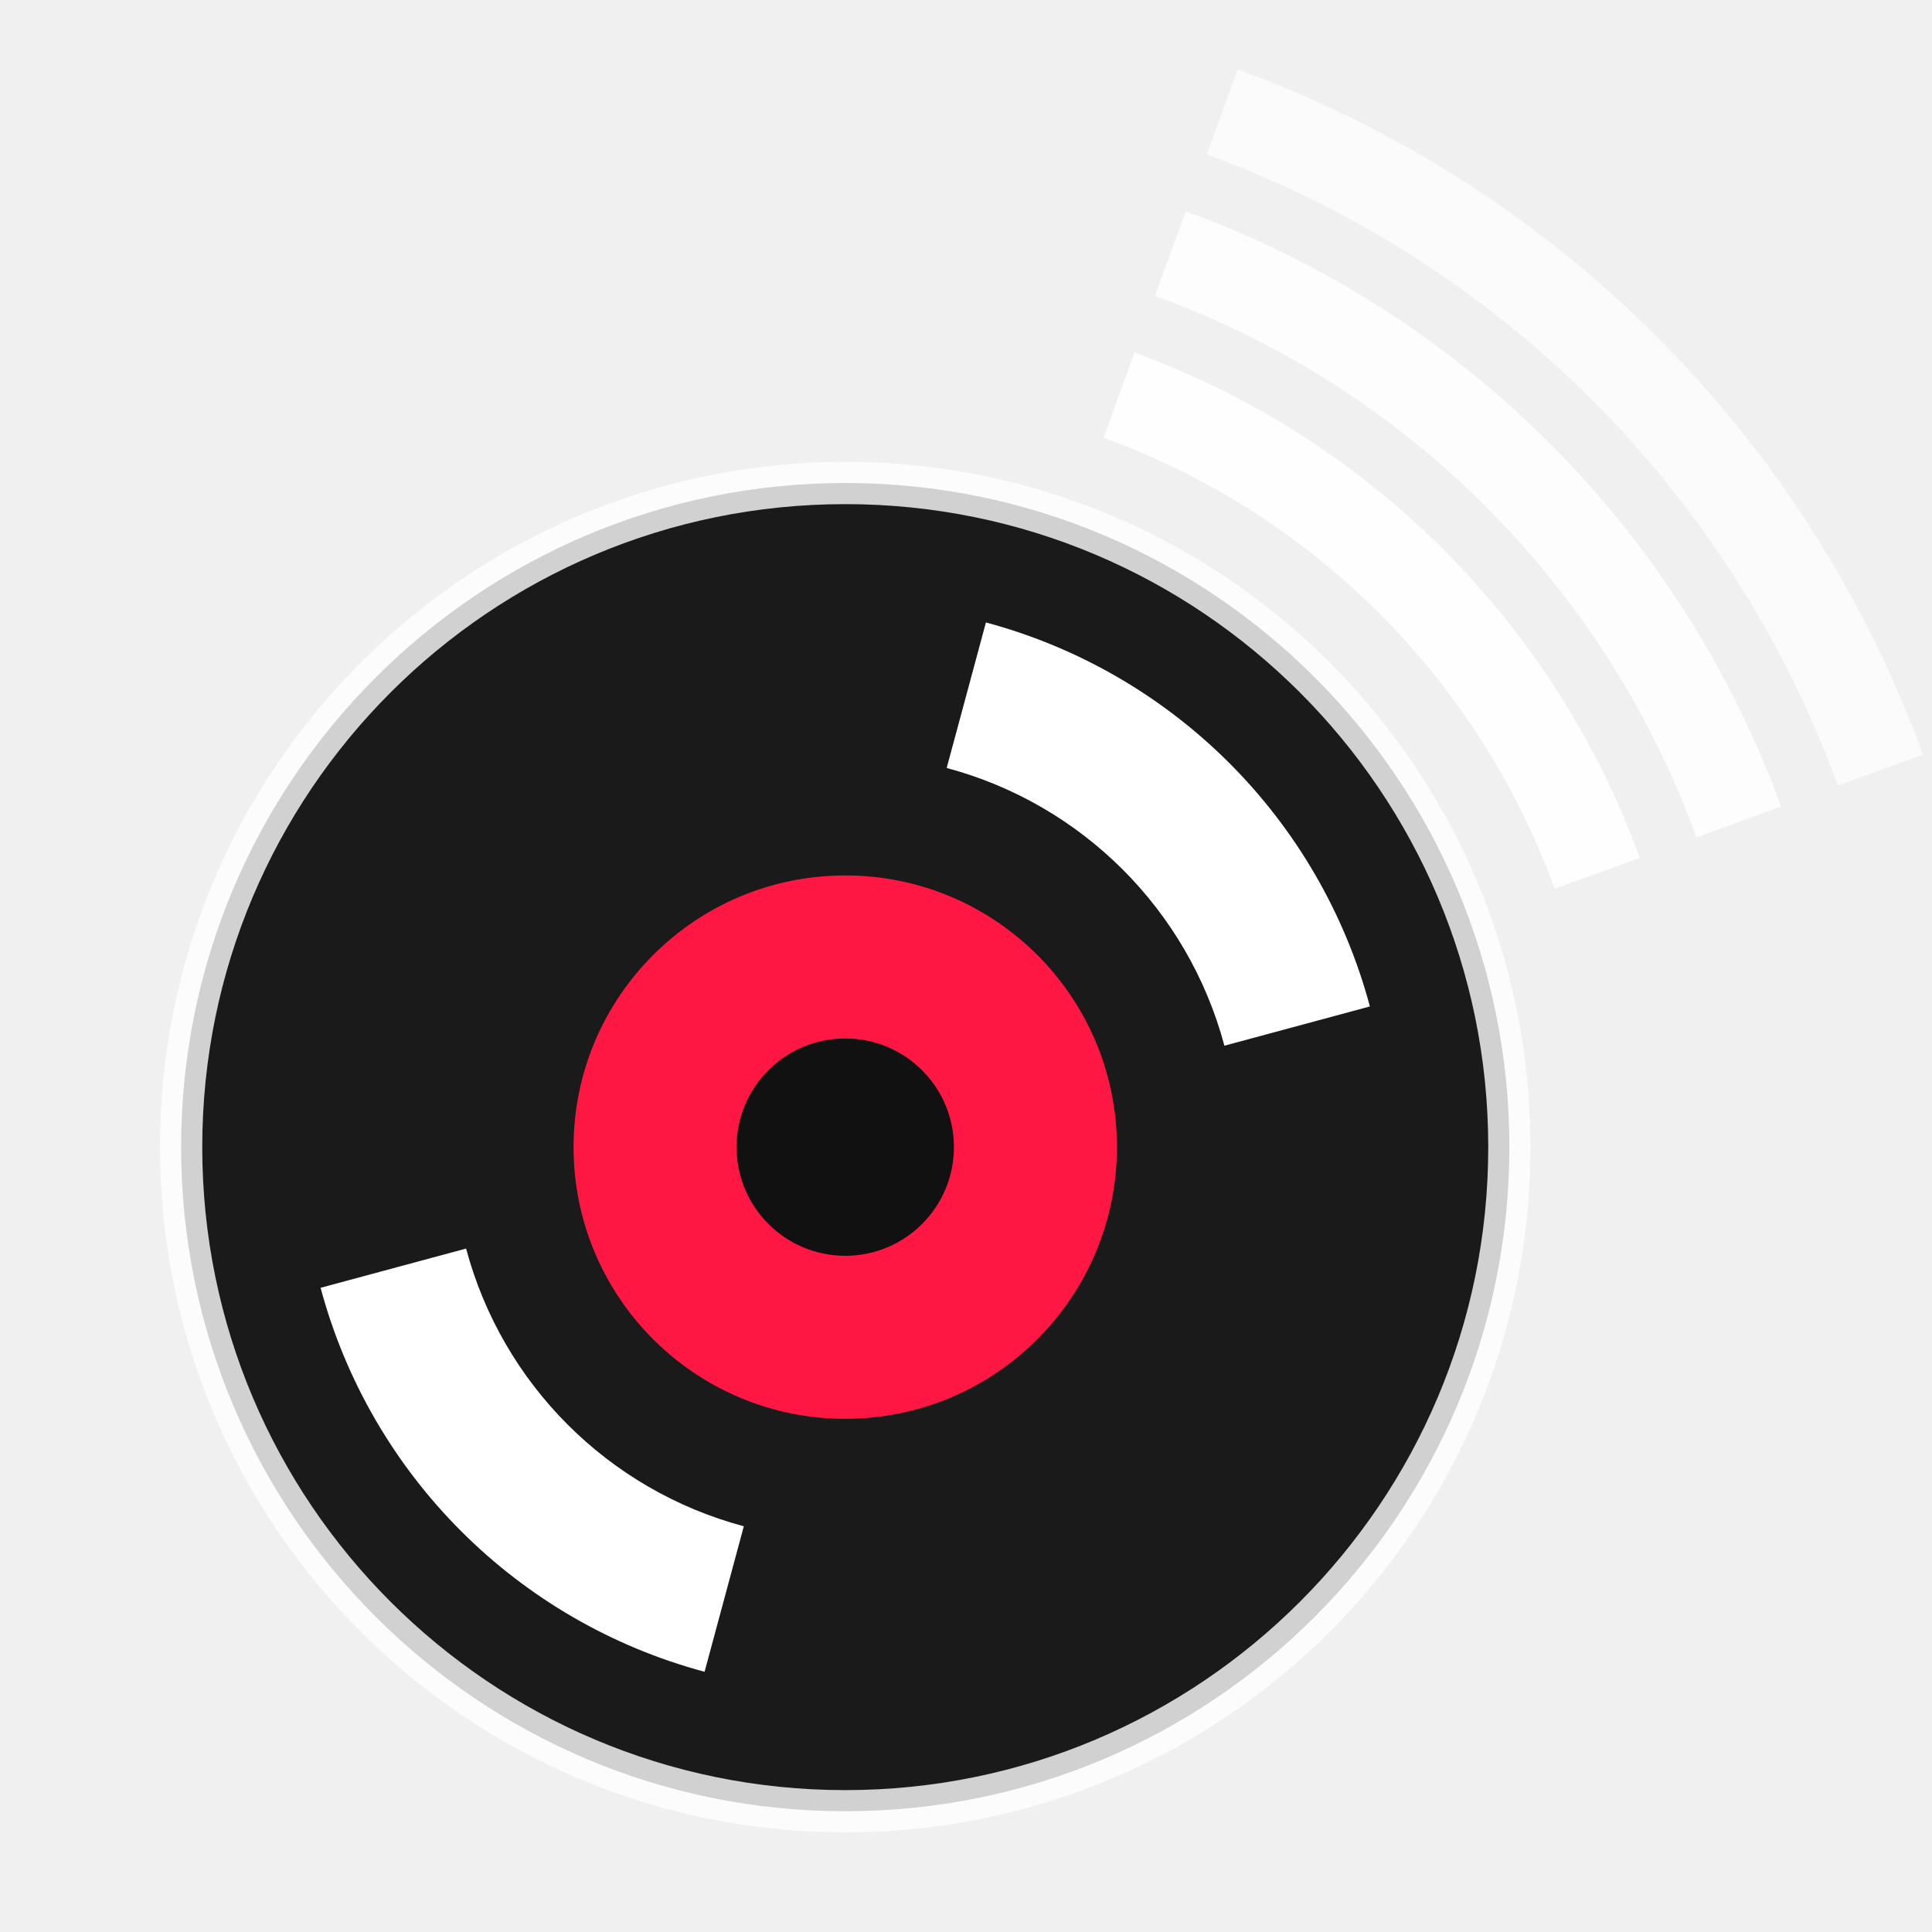
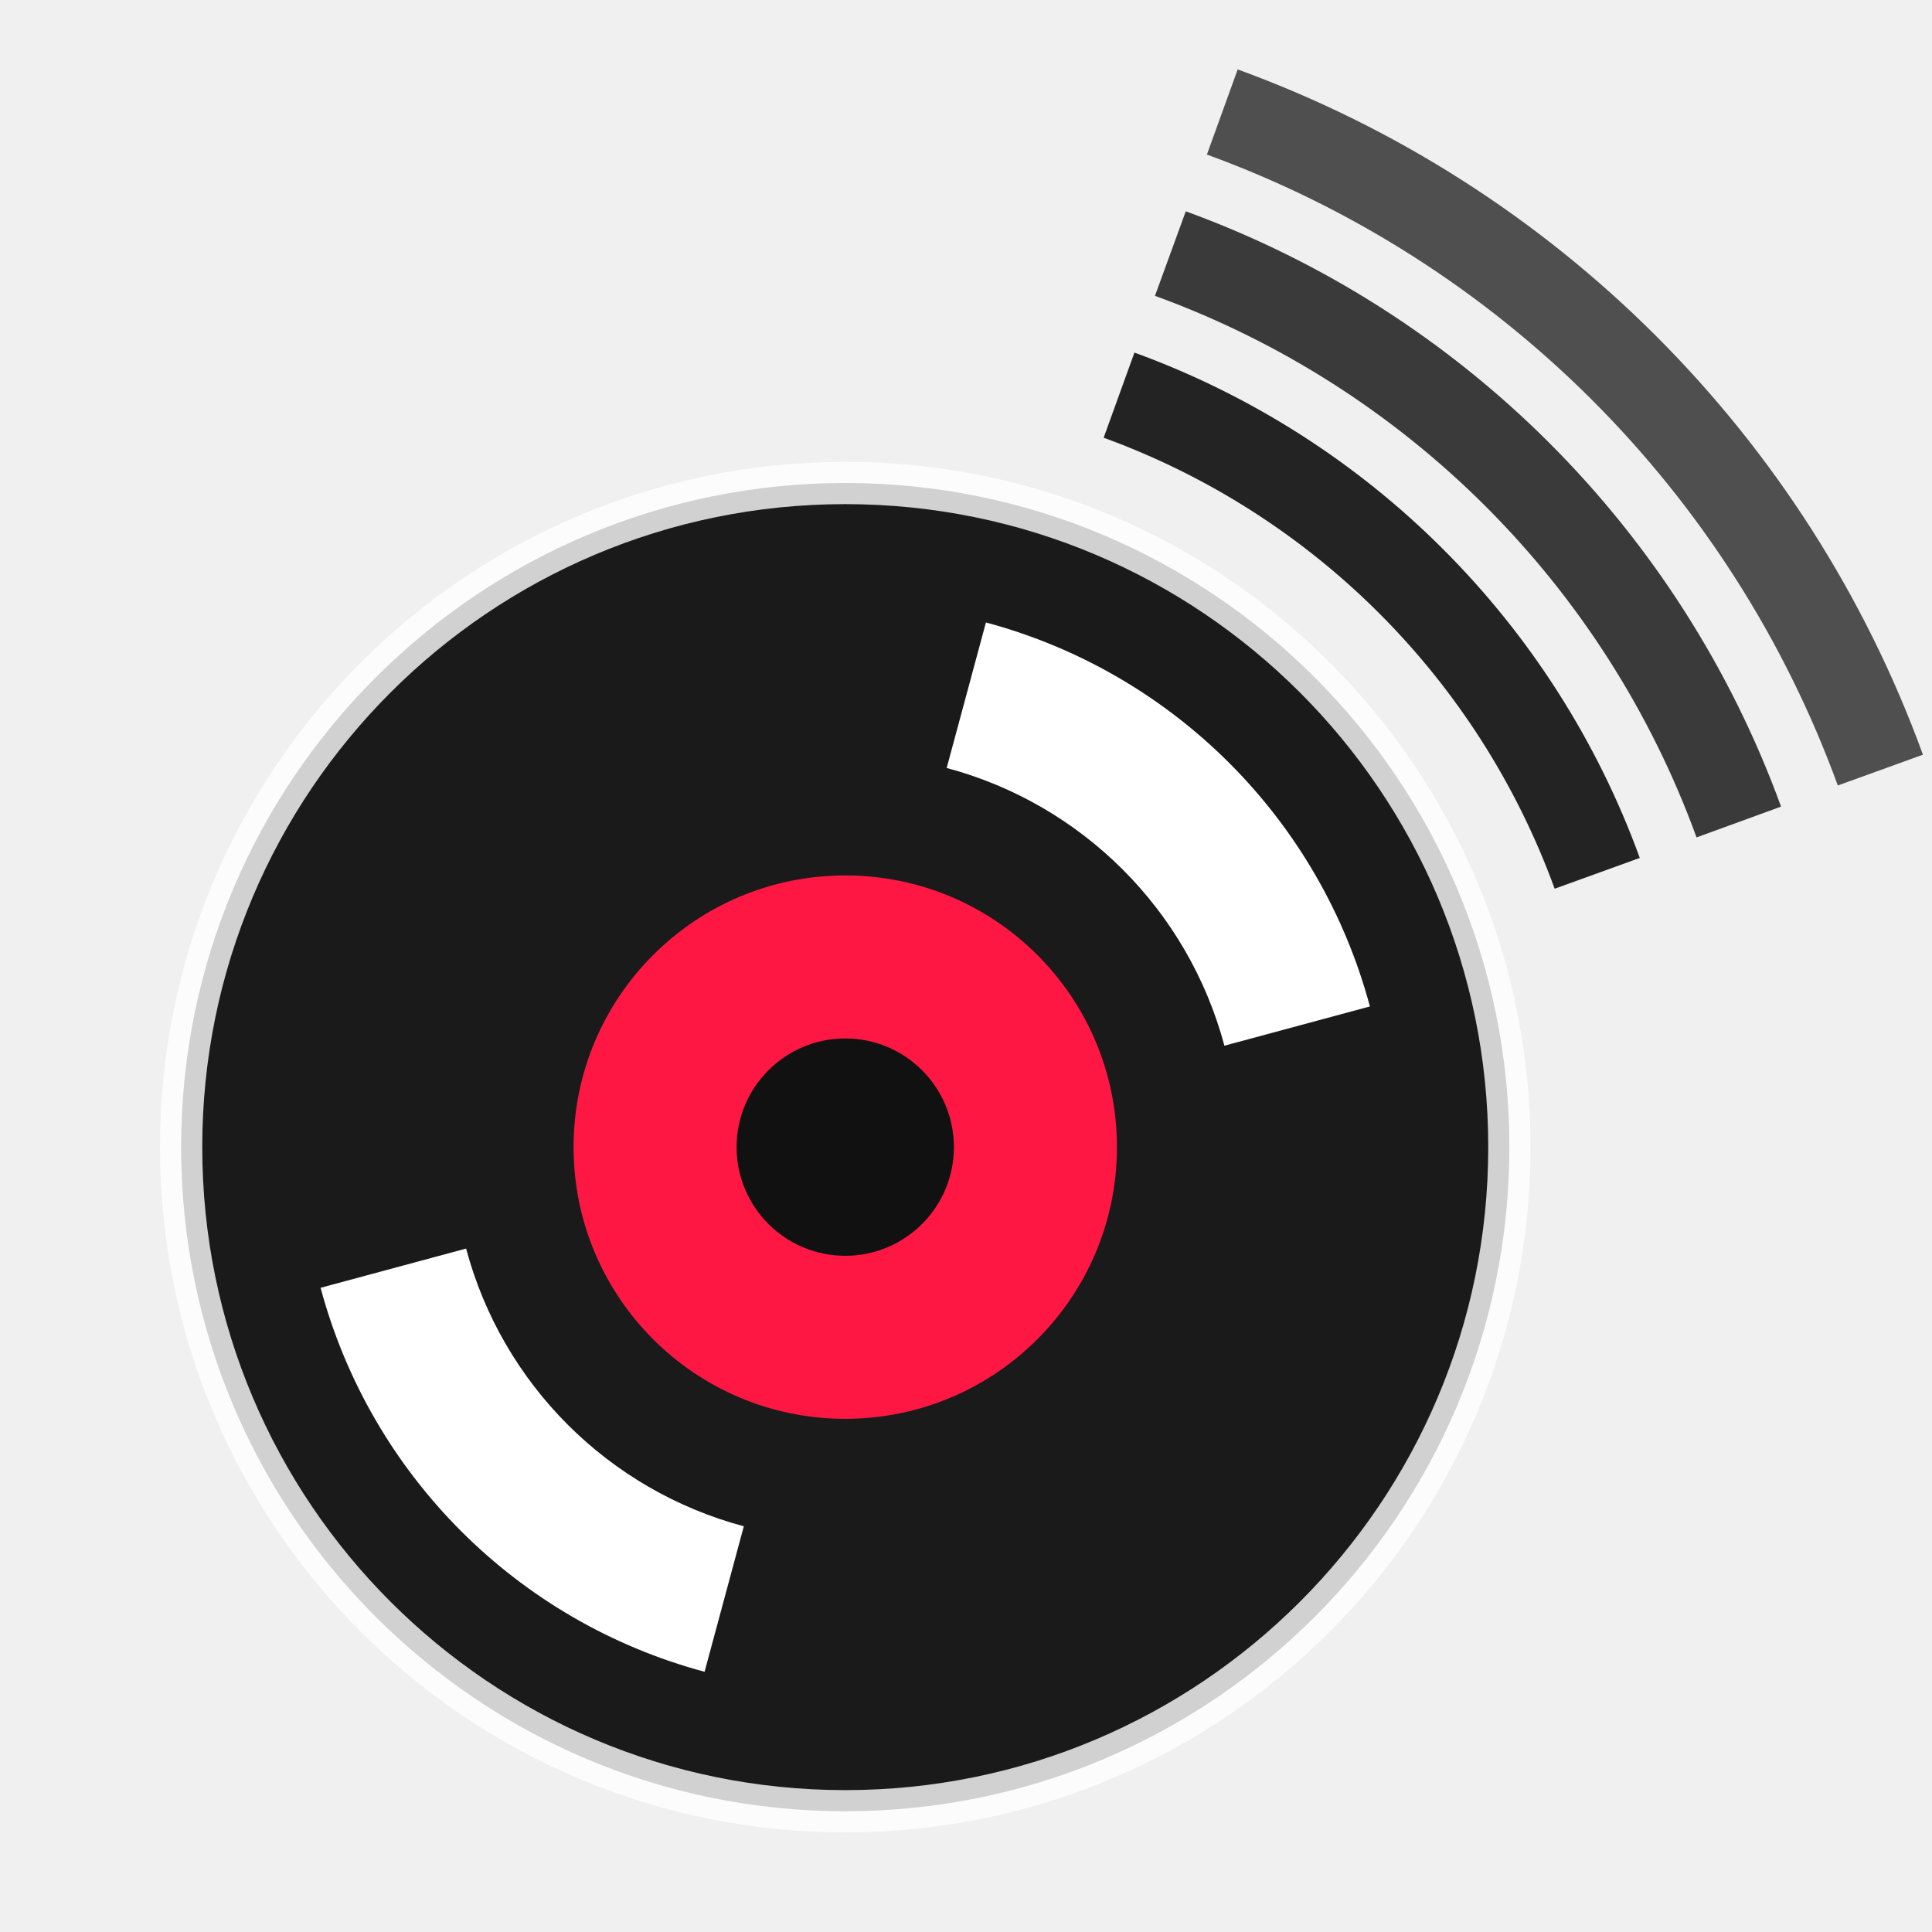
<svg xmlns="http://www.w3.org/2000/svg" viewBox="0 0 32 32" width="256" height="256" fill="none">
  <g transform="translate(2,7)">
    <circle cx="12" cy="12" r="11" fill="#1a1a1a" stroke="white" stroke-width="0.7" stroke-opacity="0.8" />
    <path d="M 13.68 5.72 A 6.5 6.5 0 0 1 18.28 10.32 L 20.69 9.67 A 9.0 9.0 0 0 0 14.33 3.31 Z" fill="white" />
    <path d="M 10.32 18.28 A 6.5 6.5 0 0 1 5.72 13.68 L 3.31 14.33 A 9.0 9.0 0 0 0 9.67 20.69 Z" fill="white" />
    <circle cx="12" cy="12" r="4.5" fill="#ff1744" />
    <circle cx="12" cy="12" r="1.8" fill="#111" />
-     <path d="M 16.28 0.25 A 12.5 12.5 0 0 1 23.75 7.72 L 25.16 7.21 A 14.0 14.0 0 0 0 16.79 -1.16 Z" fill="white" fill-opacity="0.95" />
-     <path d="M 17.13 -2.1 A 15.0 15.0 0 0 1 26.1 6.87 L 27.5 6.36 A 16.5 16.5 0 0 0 17.64 -3.5 Z" fill="white" fill-opacity="0.85" />
-     <path d="M 17.99 -4.44 A 17.5 17.5 0 0 1 28.44 6.01 L 29.85 5.5 A 19.0 19.0 0 0 0 18.5 -5.85 Z" fill="white" fill-opacity="0.75" />
+     <path d="M 16.28 0.25 A 12.5 12.5 0 0 1 23.75 7.72 L 25.16 7.21 A 14.0 14.0 0 0 0 16.79 -1.16 Z" fill="#1a1a1a" fill-opacity="0.95" />
+     <path d="M 17.13 -2.1 A 15.0 15.0 0 0 1 26.1 6.87 L 27.5 6.36 A 16.5 16.5 0 0 0 17.64 -3.5 Z" fill="#1a1a1a" fill-opacity="0.85" />
+     <path d="M 17.99 -4.44 A 17.5 17.5 0 0 1 28.44 6.01 L 29.85 5.5 A 19.0 19.0 0 0 0 18.5 -5.85 Z" fill="#1a1a1a" fill-opacity="0.75" />
  </g>
</svg>
